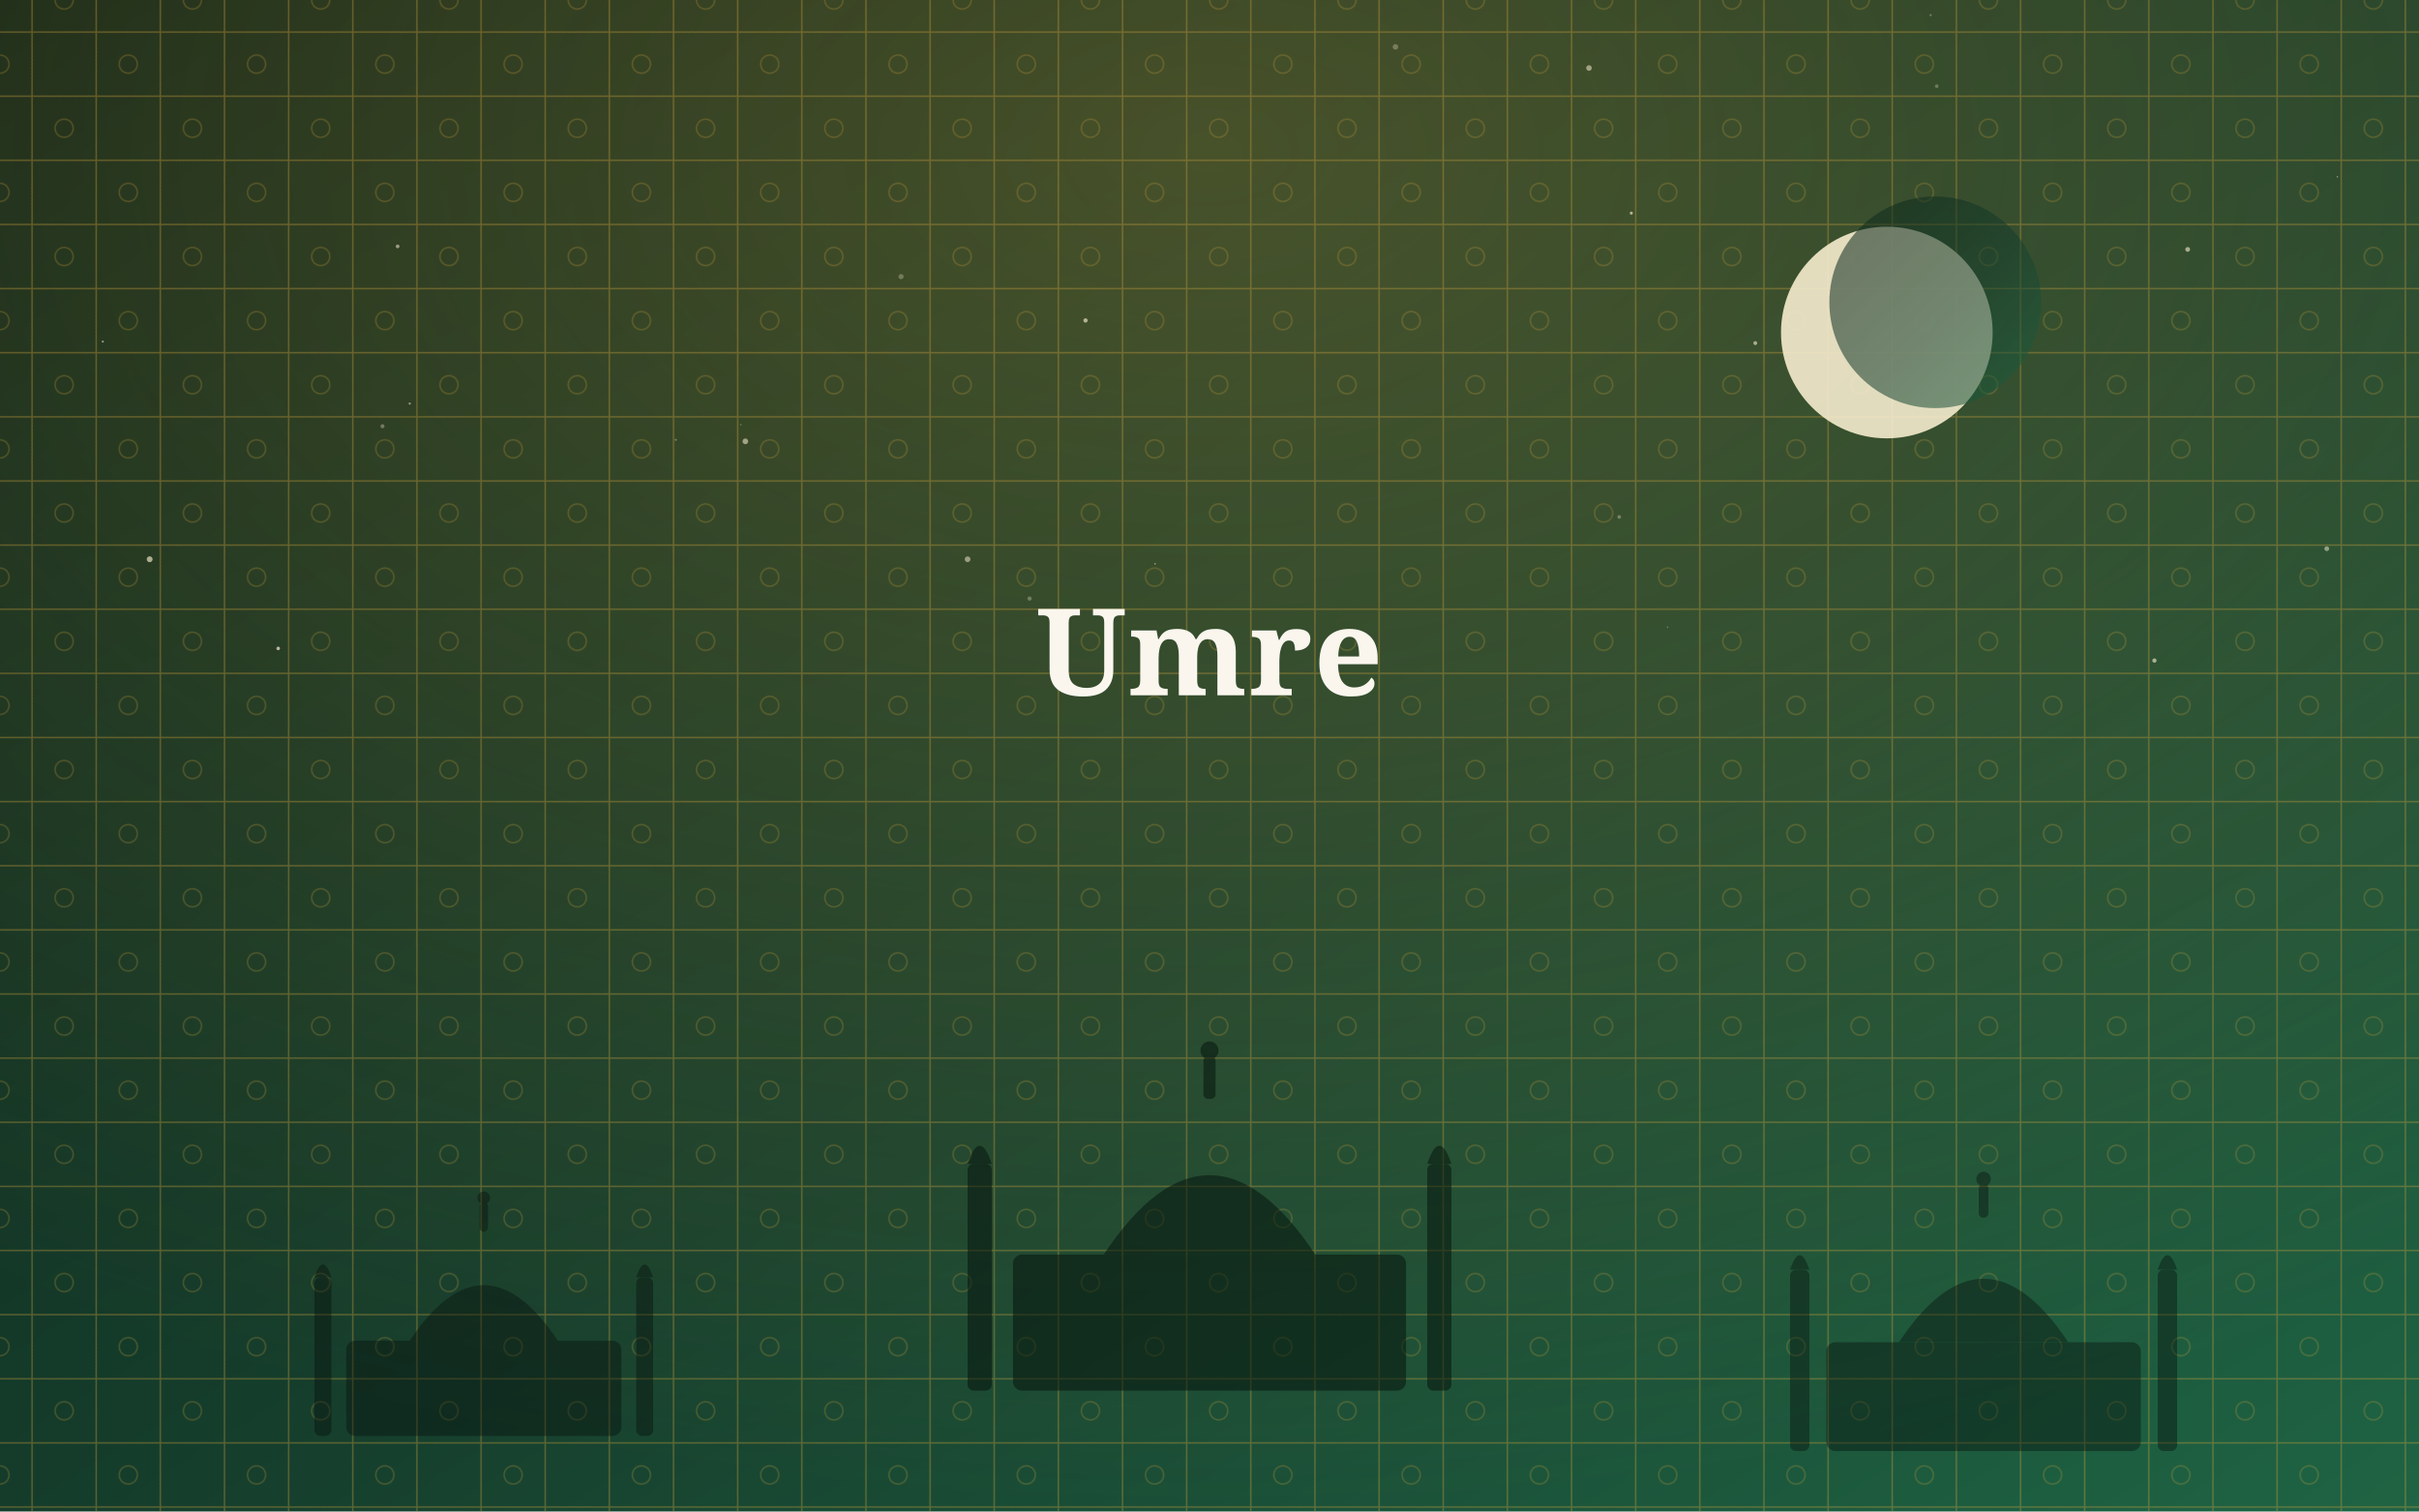
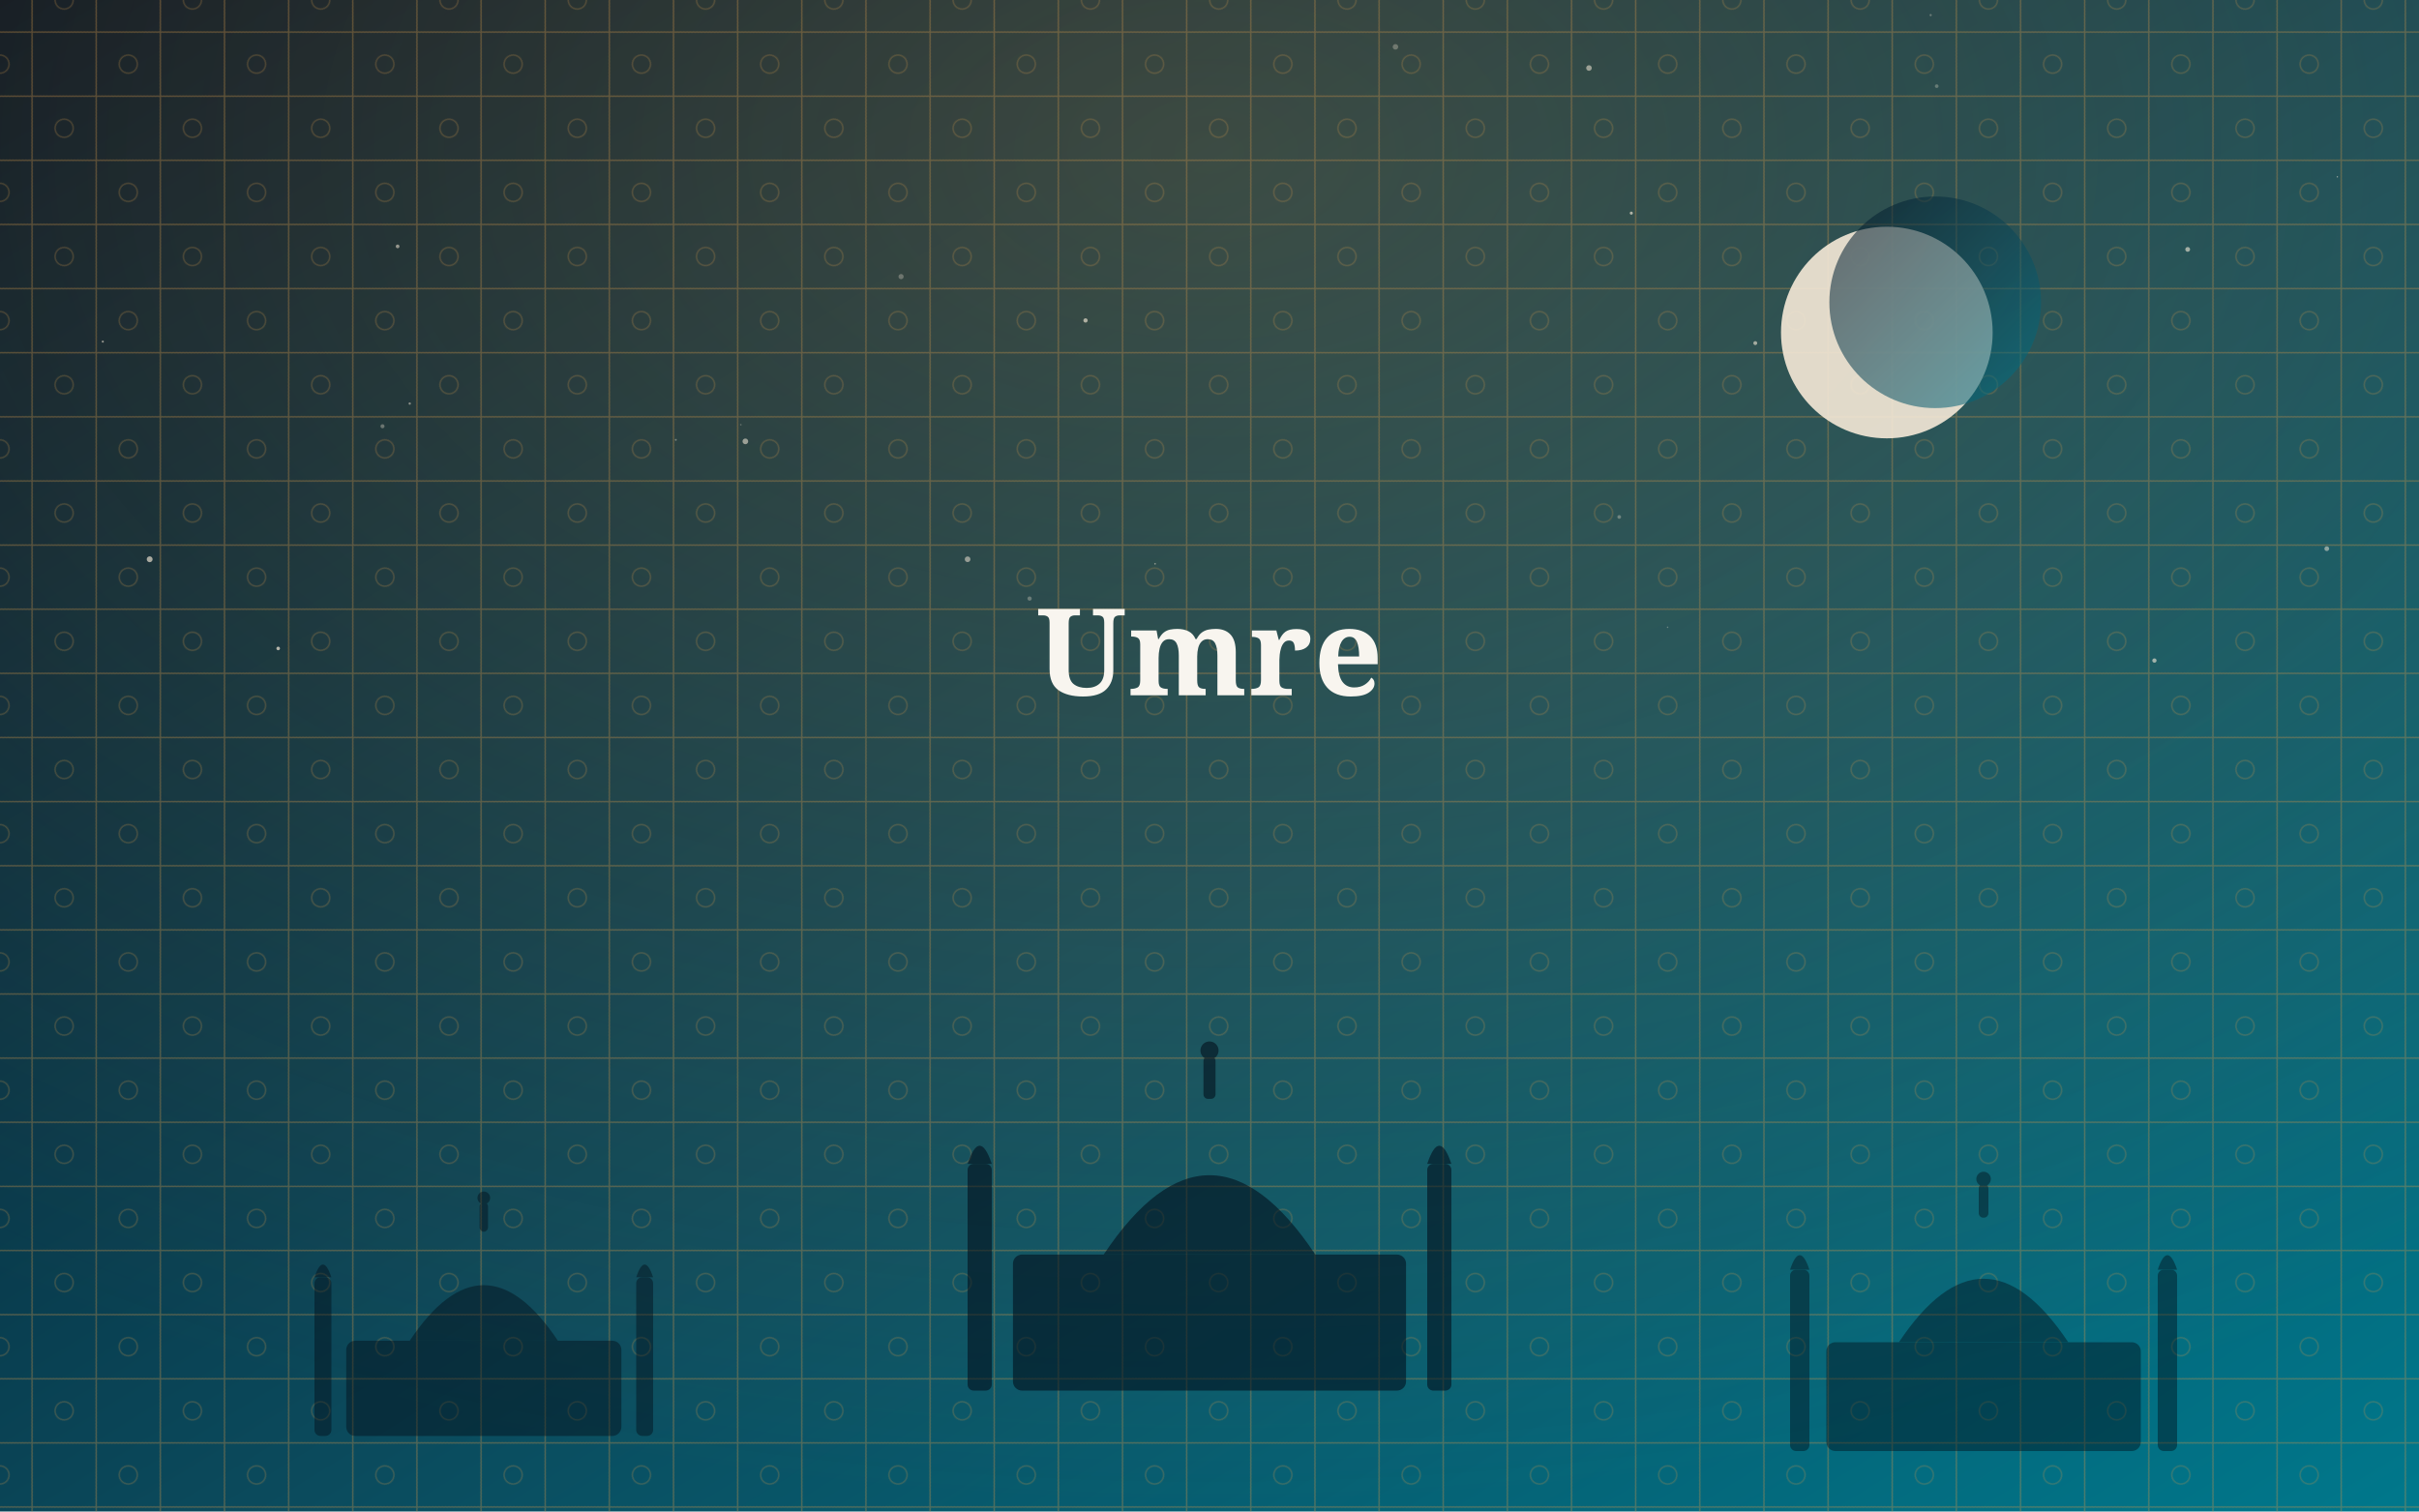
<svg xmlns="http://www.w3.org/2000/svg" width="1600" height="1000" viewBox="0 0 1600 1000" role="img">
  <defs>
    <linearGradient id="g13" x1="0" y1="0" x2="1" y2="1">
-       <stop offset="0" stop-color="#0a2016" />
-       <stop offset="0.55" stop-color="#163f2d" />
-       <stop offset="1" stop-color="#1f6444" />
+       <stop offset="0" stop-color="#000f20" />
+       <stop offset="0.55" stop-color="#0b4a5c" />
+       <stop offset="1" stop-color="#00788c" />
    </linearGradient>
    <radialGradient id="g13g" cx="0.5" cy="0.1" r="0.9">
-       <stop offset="0" stop-color="#d4a53d" stop-opacity="0.28" />
-       <stop offset="1" stop-color="#d4a53d" stop-opacity="0" />
+       <stop offset="0" stop-color="#c9934a" stop-opacity="0.28" />
+       <stop offset="1" stop-color="#c9934a" stop-opacity="0" />
    </radialGradient>
    <pattern id="g13p" width="60" height="60" patternUnits="userSpaceOnUse" patternTransform="rotate(45)">
-       <path d="M30 0 L60 30 L30 60 L0 30 Z" fill="none" stroke="#d4a53d" stroke-width="1" opacity="0.35" />
-       <circle cx="30" cy="30" r="6" fill="none" stroke="#d4a53d" stroke-width="1" opacity="0.25" />
+       <path d="M30 0 L60 30 L30 60 L0 30 Z" fill="none" stroke="#c9934a" stroke-width="1" opacity="0.35" />
+       <circle cx="30" cy="30" r="6" fill="none" stroke="#c9934a" stroke-width="1" opacity="0.25" />
    </pattern>
  </defs>
  <rect width="1600" height="1000" fill="url(#g13)" />
  <rect width="1600" height="1000" fill="url(#g13p)" />
  <rect width="1600" height="1000" fill="url(#g13g)" />
-   <circle cx="447" cy="291" r="0.63" fill="#f5ebcd" opacity="0.40" />
-   <circle cx="253" cy="282" r="1.34" fill="#f5ebcd" opacity="0.34" />
-   <circle cx="1079" cy="141" r="1.02" fill="#f5ebcd" opacity="0.65" />
-   <circle cx="1425" cy="437" r="1.42" fill="#f5ebcd" opacity="0.61" />
-   <circle cx="263" cy="163" r="1.23" fill="#f5ebcd" opacity="0.54" />
-   <circle cx="596" cy="183" r="1.71" fill="#f5ebcd" opacity="0.30" />
-   <circle cx="1277" cy="10" r="0.73" fill="#f5ebcd" opacity="0.31" />
-   <circle cx="1103" cy="415" r="0.51" fill="#f5ebcd" opacity="0.32" />
-   <circle cx="764" cy="373" r="0.57" fill="#f5ebcd" opacity="0.48" />
-   <circle cx="1071" cy="342" r="1.23" fill="#f5ebcd" opacity="0.33" />
-   <circle cx="640" cy="370" r="1.88" fill="#f5ebcd" opacity="0.53" />
-   <circle cx="1051" cy="45" r="1.85" fill="#f5ebcd" opacity="0.54" />
-   <circle cx="271" cy="267" r="0.77" fill="#f5ebcd" opacity="0.49" />
-   <circle cx="1539" cy="363" r="1.58" fill="#f5ebcd" opacity="0.51" />
-   <circle cx="923" cy="31" r="1.83" fill="#f5ebcd" opacity="0.30" />
-   <circle cx="1546" cy="117" r="0.44" fill="#f5ebcd" opacity="0.63" />
-   <circle cx="68" cy="226" r="0.69" fill="#f5ebcd" opacity="0.57" />
-   <circle cx="1447" cy="165" r="1.58" fill="#f5ebcd" opacity="0.60" />
-   <circle cx="1161" cy="227" r="1.29" fill="#f5ebcd" opacity="0.59" />
-   <circle cx="493" cy="292" r="1.88" fill="#f5ebcd" opacity="0.56" />
-   <circle cx="490" cy="281" r="0.55" fill="#f5ebcd" opacity="0.27" />
-   <circle cx="184" cy="429" r="1.19" fill="#f5ebcd" opacity="0.70" />
-   <circle cx="681" cy="396" r="1.41" fill="#f5ebcd" opacity="0.31" />
-   <circle cx="718" cy="212" r="1.42" fill="#f5ebcd" opacity="0.64" />
-   <circle cx="1281" cy="57" r="1.21" fill="#f5ebcd" opacity="0.29" />
-   <circle cx="99" cy="370" r="1.94" fill="#f5ebcd" opacity="0.65" />
-   <ellipse cx="1248" cy="220" rx="70" ry="70" fill="#f5ebcd" opacity="0.9" />
+   <circle cx="447" cy="291" r="0.63" fill="#f5e9d7" opacity="0.40" />
+   <circle cx="253" cy="282" r="1.34" fill="#f5e9d7" opacity="0.34" />
+   <circle cx="1079" cy="141" r="1.02" fill="#f5e9d7" opacity="0.65" />
+   <circle cx="1425" cy="437" r="1.42" fill="#f5e9d7" opacity="0.61" />
+   <circle cx="263" cy="163" r="1.23" fill="#f5e9d7" opacity="0.54" />
+   <circle cx="596" cy="183" r="1.71" fill="#f5e9d7" opacity="0.30" />
+   <circle cx="1277" cy="10" r="0.73" fill="#f5e9d7" opacity="0.31" />
+   <circle cx="1103" cy="415" r="0.51" fill="#f5e9d7" opacity="0.32" />
+   <circle cx="764" cy="373" r="0.57" fill="#f5e9d7" opacity="0.48" />
+   <circle cx="1071" cy="342" r="1.23" fill="#f5e9d7" opacity="0.33" />
+   <circle cx="640" cy="370" r="1.88" fill="#f5e9d7" opacity="0.53" />
+   <circle cx="1051" cy="45" r="1.85" fill="#f5e9d7" opacity="0.54" />
+   <circle cx="271" cy="267" r="0.77" fill="#f5e9d7" opacity="0.49" />
+   <circle cx="1539" cy="363" r="1.58" fill="#f5e9d7" opacity="0.51" />
+   <circle cx="923" cy="31" r="1.83" fill="#f5e9d7" opacity="0.30" />
+   <circle cx="1546" cy="117" r="0.44" fill="#f5e9d7" opacity="0.63" />
+   <circle cx="68" cy="226" r="0.69" fill="#f5e9d7" opacity="0.57" />
+   <circle cx="1447" cy="165" r="1.58" fill="#f5e9d7" opacity="0.60" />
+   <circle cx="1161" cy="227" r="1.29" fill="#f5e9d7" opacity="0.59" />
+   <circle cx="493" cy="292" r="1.88" fill="#f5e9d7" opacity="0.56" />
+   <circle cx="490" cy="281" r="0.55" fill="#f5e9d7" opacity="0.27" />
+   <circle cx="184" cy="429" r="1.19" fill="#f5e9d7" opacity="0.70" />
+   <circle cx="681" cy="396" r="1.41" fill="#f5e9d7" opacity="0.31" />
+   <circle cx="718" cy="212" r="1.42" fill="#f5e9d7" opacity="0.64" />
+   <circle cx="1281" cy="57" r="1.21" fill="#f5e9d7" opacity="0.29" />
+   <circle cx="99" cy="370" r="1.94" fill="#f5e9d7" opacity="0.65" />
+   <ellipse cx="1248" cy="220" rx="70" ry="70" fill="#f5e9d7" opacity="0.9" />
  <ellipse cx="1280" cy="200" rx="70" ry="70" fill="url(#g13)" opacity="0.55" />
-   <g fill="#06140d" opacity="0.55">
+   <g fill="#000a16" opacity="0.55">
    <rect x="670" y="830" width="260" height="90" rx="6" />
    <path d="M 730 830                Q 800 725 870 830 Z" />
    <rect x="796" y="699" width="8" height="28" rx="3" />
    <circle cx="800" cy="695" r="6" />
    <rect x="640" y="770" width="16" height="150" rx="4" />
    <path d="M 640 770 q 8 -24 16 0 Z" />
    <rect x="944" y="770" width="16" height="150" rx="4" />
    <path d="M 944 770 q 8 -24 16 0 Z" />
  </g>
-   <g fill="#040d09" opacity="0.4">
+   <g fill="#00060e" opacity="0.4">
    <rect x="229" y="887" width="182" height="63" rx="6" />
    <path d="M 271 887                Q 320 813.5 369 887 Z" />
    <rect x="317.2" y="795.3" width="5.6" height="19.6" rx="3" />
    <circle cx="320" cy="792.5" r="4.2" />
    <rect x="208" y="845" width="11.2" height="105" rx="4" />
    <path d="M 208 845 q 5.6 -16.8 11.2 0 Z" />
    <rect x="420.8" y="845" width="11.2" height="105" rx="4" />
    <path d="M 420.8 845 q 5.6 -16.8 11.2 0 Z" />
  </g>
-   <g fill="#040d09" opacity="0.4">
+   <g fill="#00060e" opacity="0.4">
    <rect x="1208" y="888" width="208" height="72" rx="6" />
    <path d="M 1256 888                Q 1312 804 1368 888 Z" />
    <rect x="1308.8" y="783.2" width="6.4" height="22.4" rx="3" />
    <circle cx="1312" cy="780" r="4.8" />
    <rect x="1184" y="840" width="12.8" height="120" rx="4" />
    <path d="M 1184 840 q 6.4 -19.2 12.8 0 Z" />
    <rect x="1427.2" y="840" width="12.8" height="120" rx="4" />
    <path d="M 1427.2 840 q 6.4 -19.2 12.8 0 Z" />
  </g>
-   <text x="800" y="460" text-anchor="middle" font-family="Georgia, serif" font-size="80" fill="#faf6ee" font-weight="700" letter-spacing="1">Umre</text>
+   <text x="800" y="460" text-anchor="middle" font-family="Georgia, serif" font-size="80" fill="#f8f5ef" font-weight="700" letter-spacing="1">Umre</text>
</svg>
